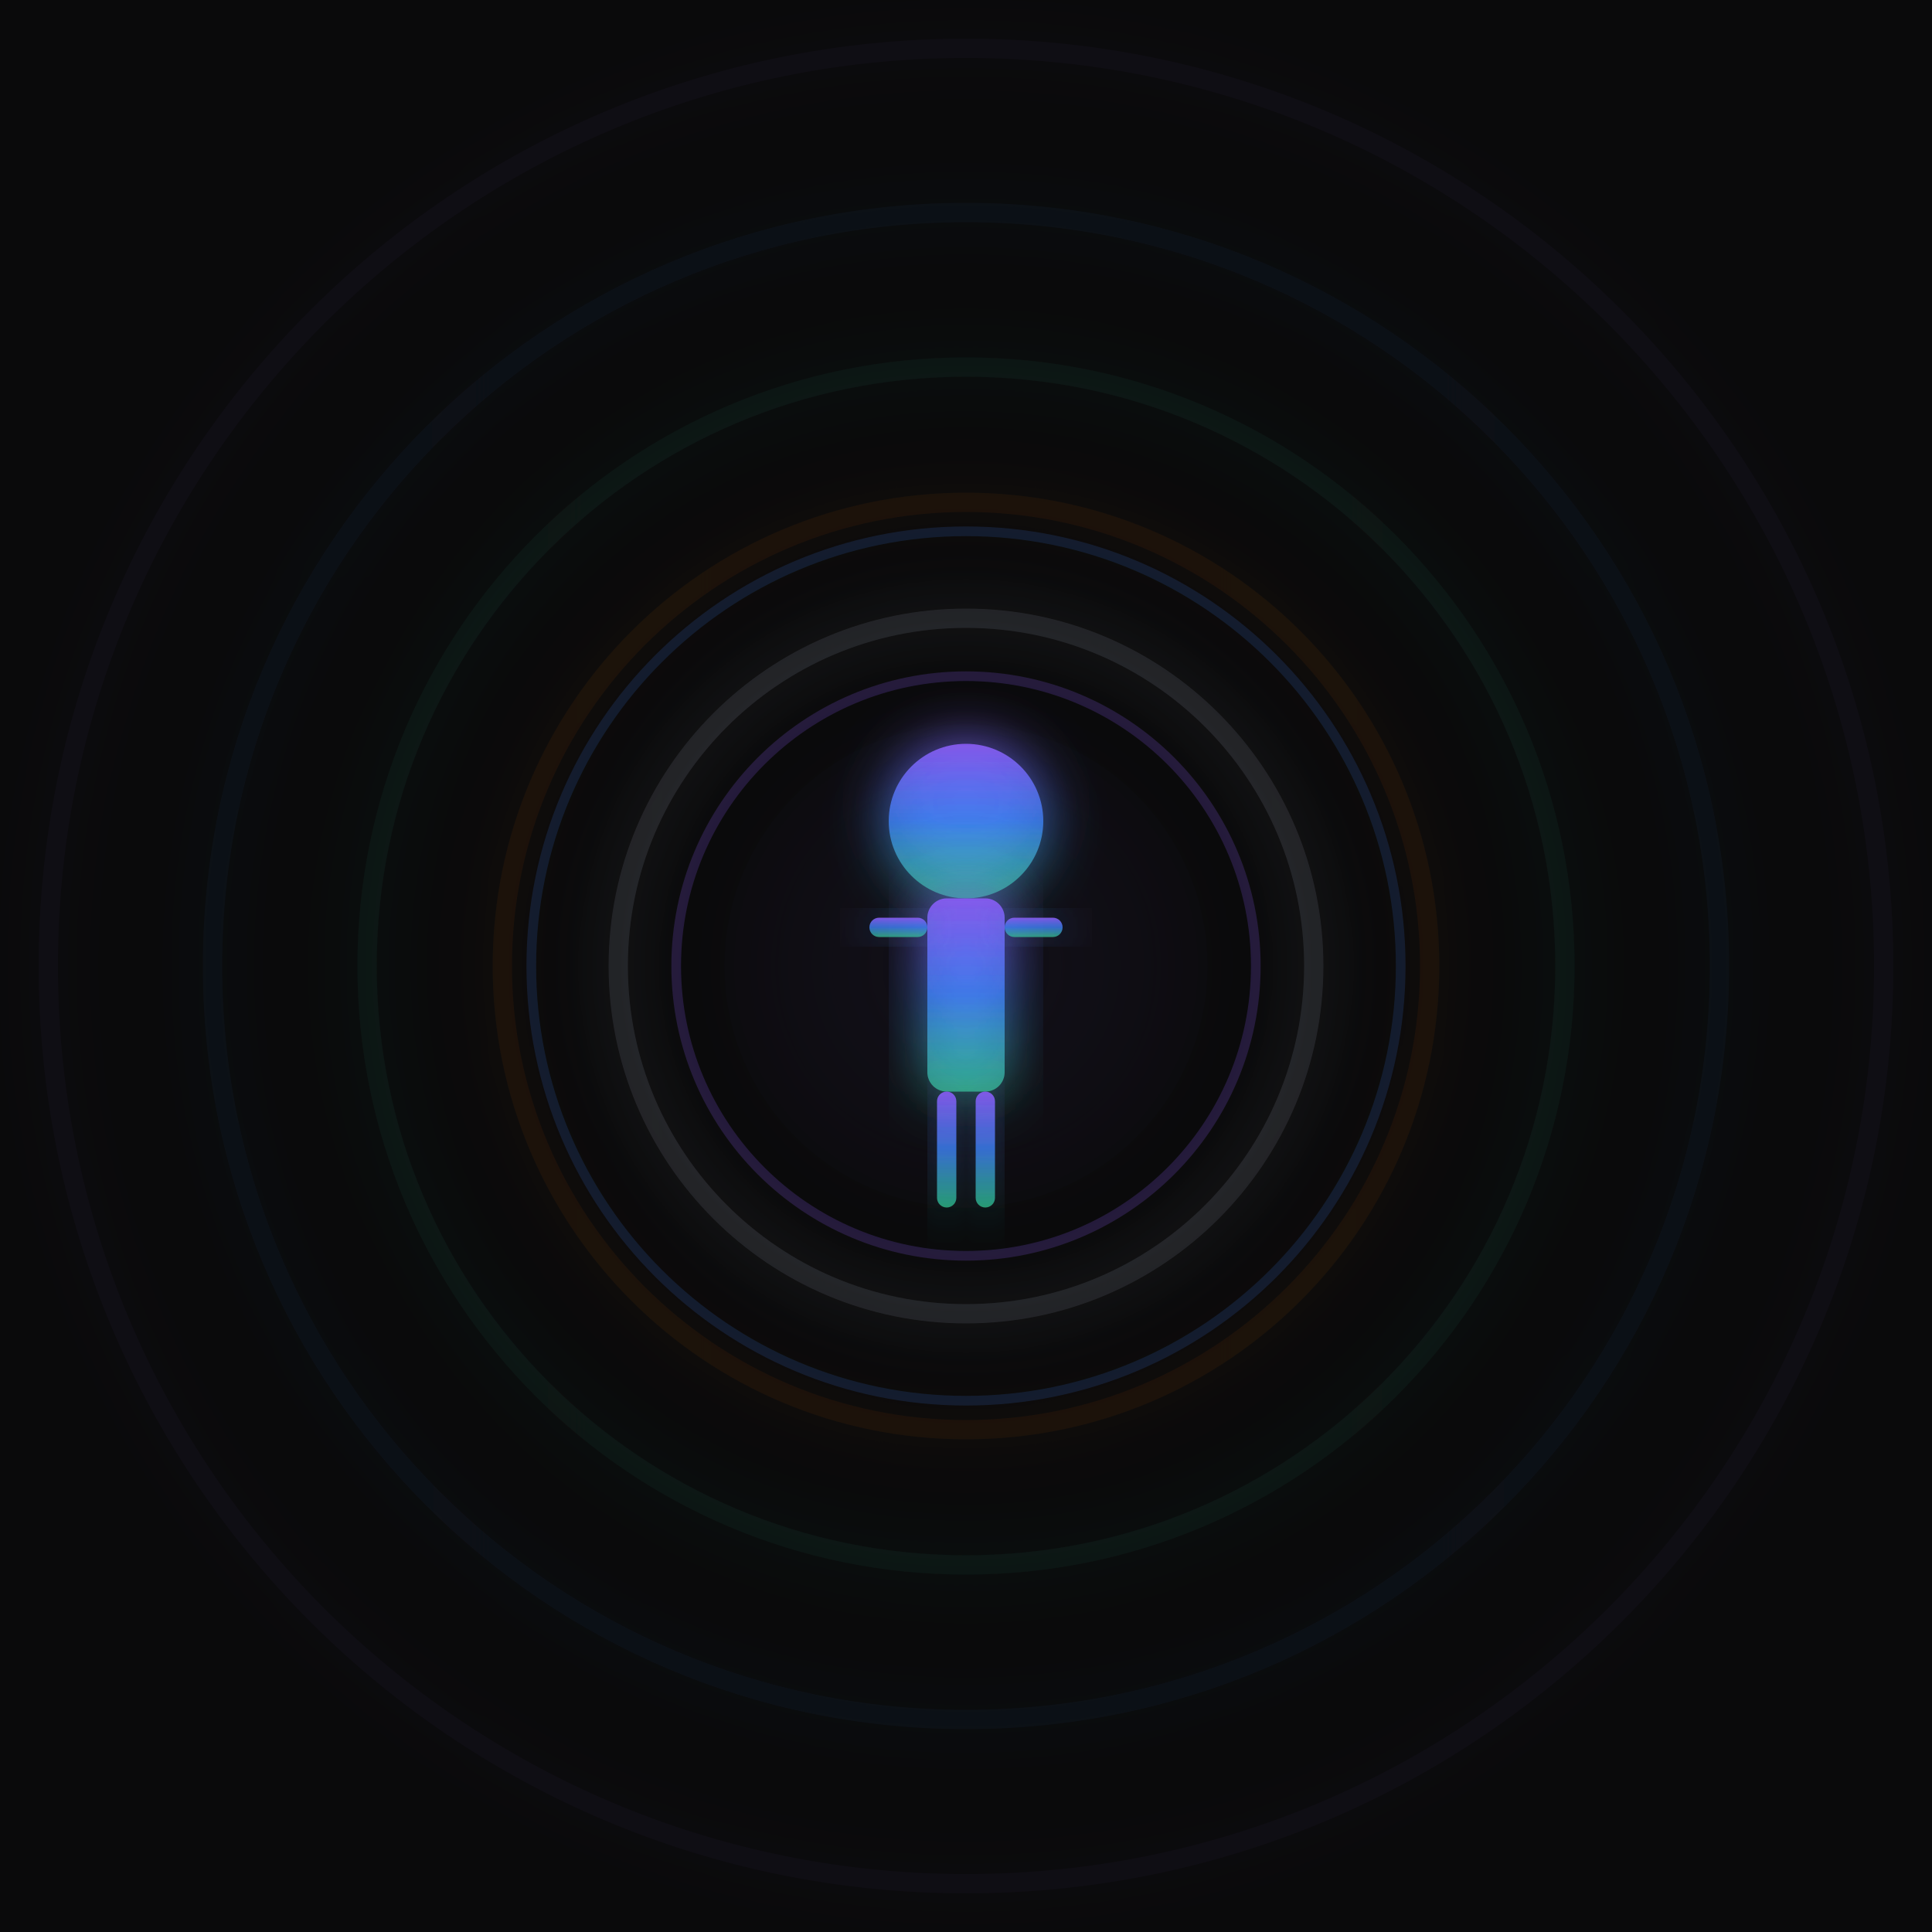
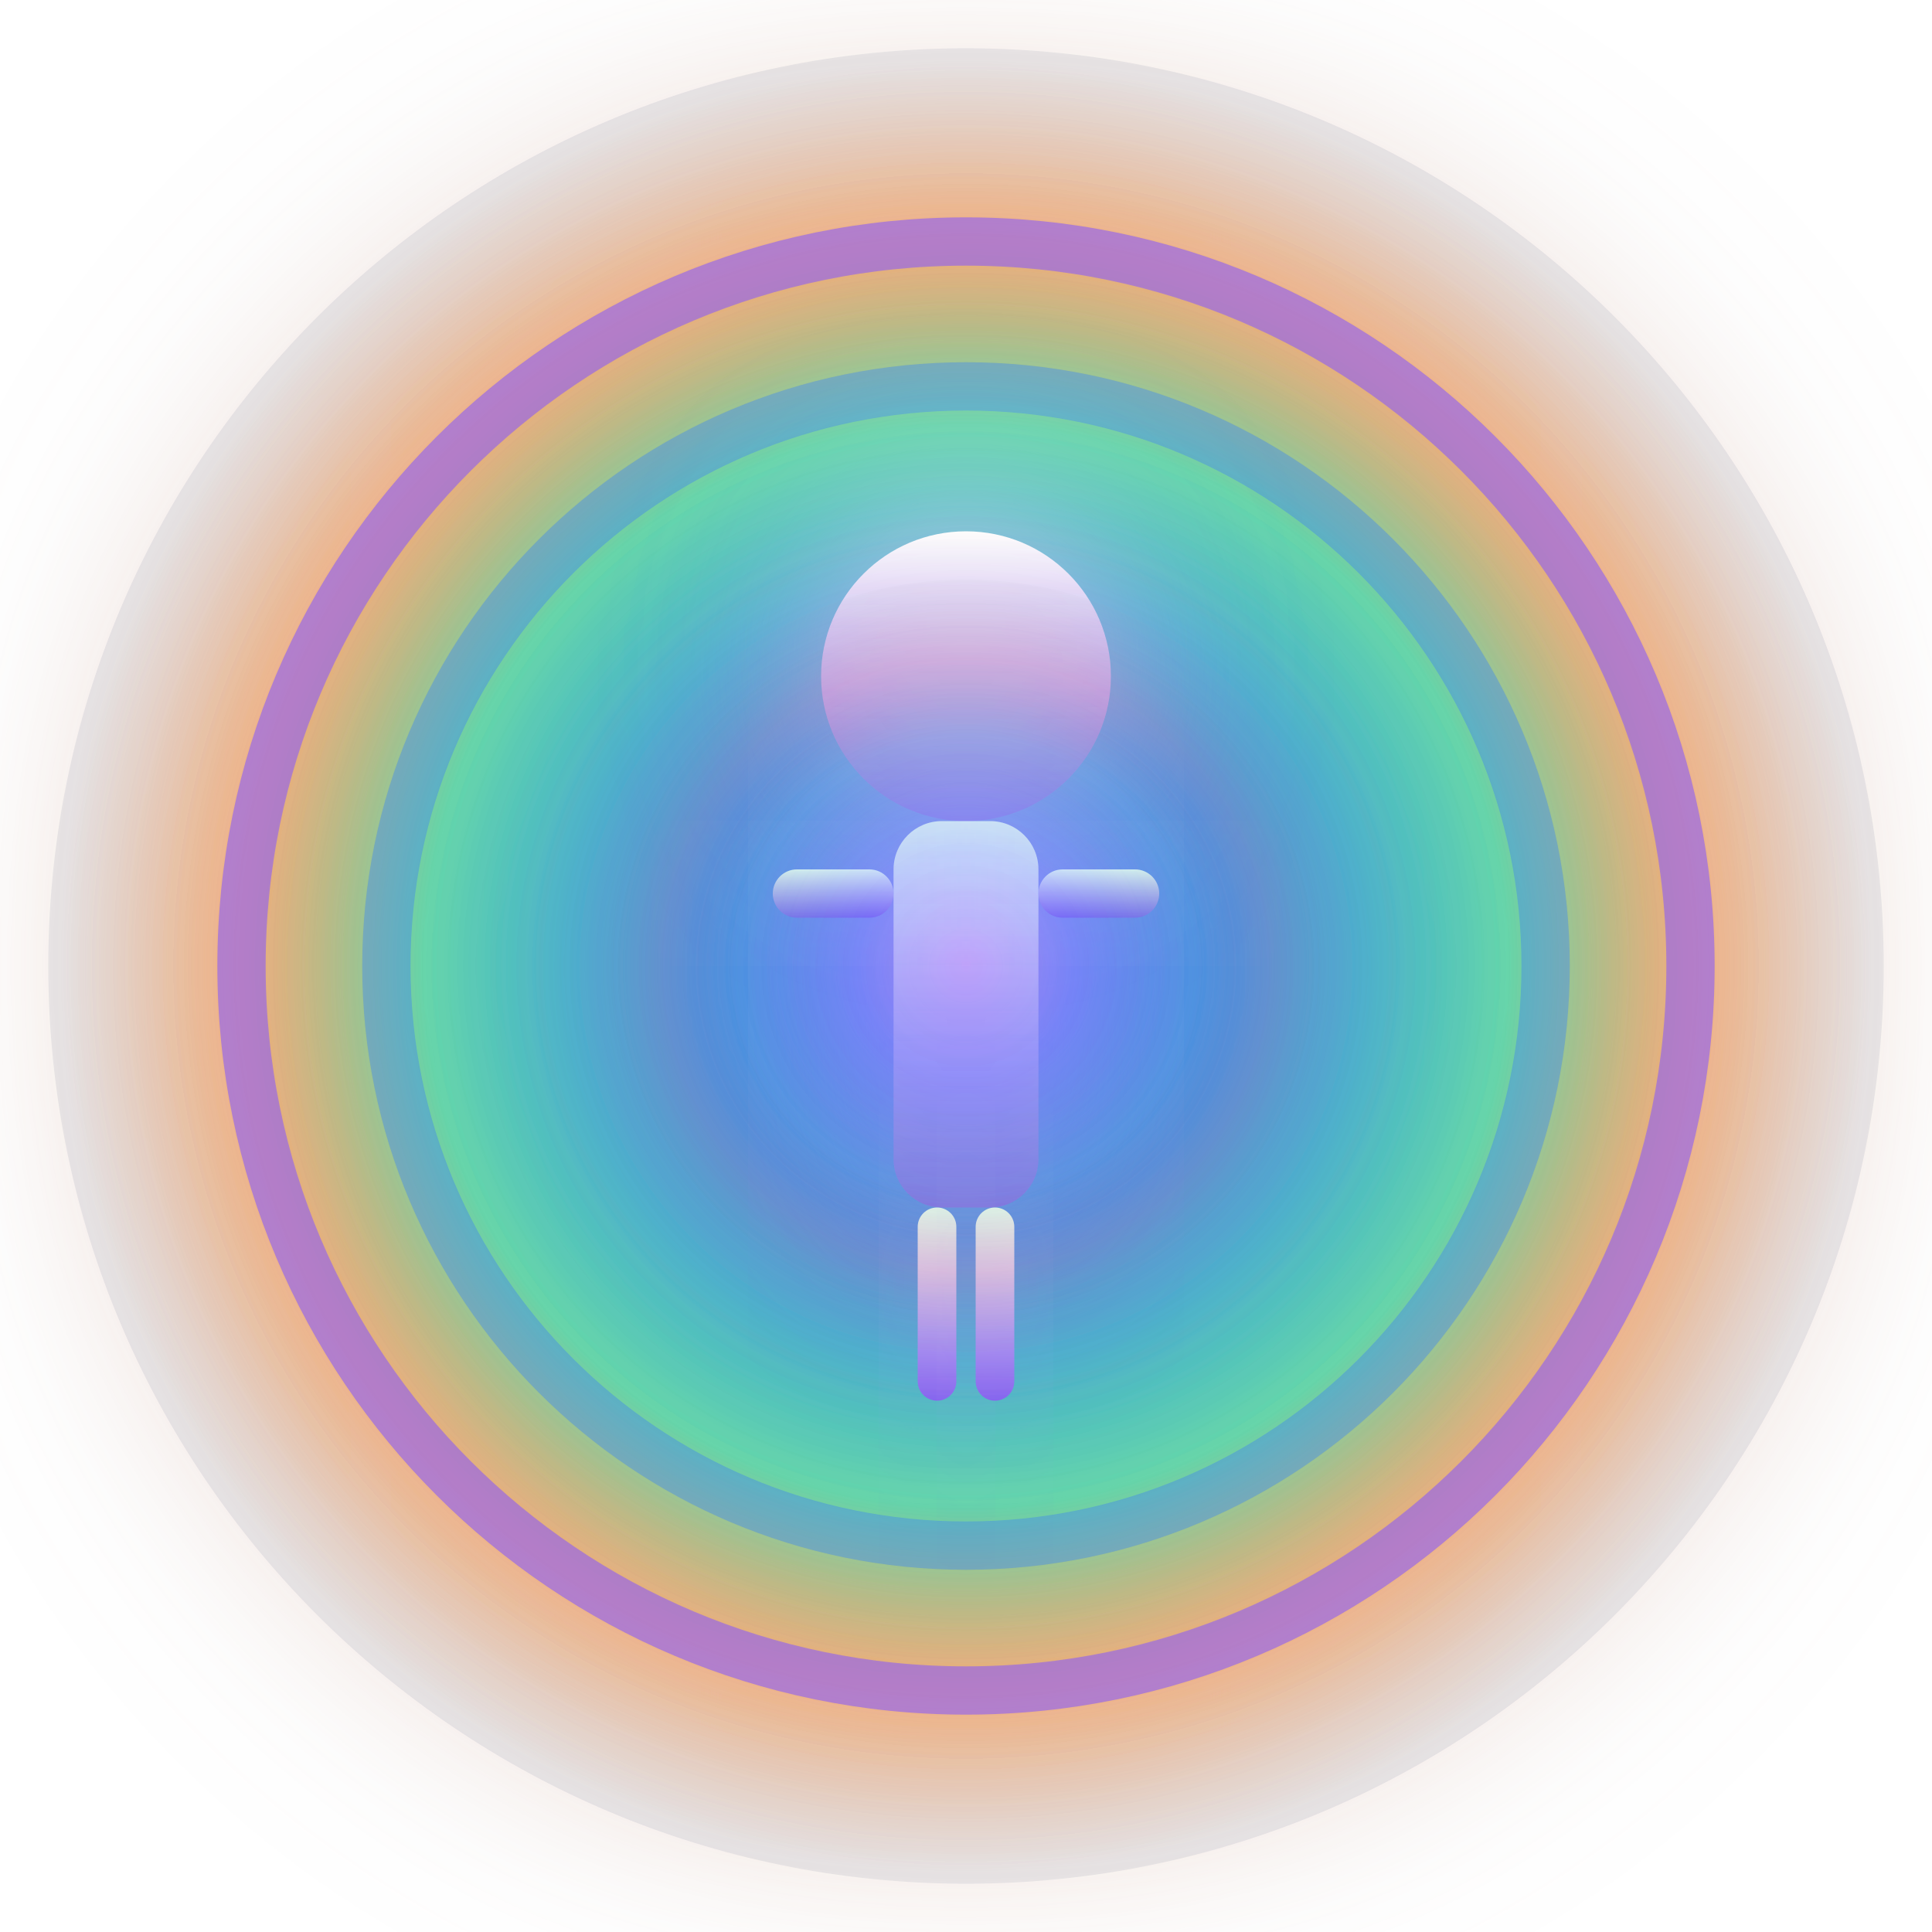
- <svg xmlns="http://www.w3.org/2000/svg" width="200" height="200" viewBox="0 0 200 200">
+ <svg xmlns="http://www.w3.org/2000/svg" width="40" height="40" viewBox="0 0 40 40">
  <defs>
-     <radialGradient id="auraGradient1" cx="50%" cy="50%" r="50%">
-       <stop offset="0%" style="stop-color:#9CA3AF;stop-opacity:0.8" />
+     <radialGradient id="mainAura" cx="50%" cy="50%" r="50%">
+       <stop offset="0%" style="stop-color:#8B5CF6;stop-opacity:1" />
+       <stop offset="30%" style="stop-color:#3B82F6;stop-opacity:0.8" />
+       <stop offset="60%" style="stop-color:#34D399;stop-opacity:0.6" />
+       <stop offset="80%" style="stop-color:#F97316;stop-opacity:0.4" />
      <stop offset="100%" style="stop-color:#9CA3AF;stop-opacity:0.2" />
    </radialGradient>
-     <radialGradient id="auraGradient2" cx="50%" cy="50%" r="50%">
-       <stop offset="0%" style="stop-color:#F97316;stop-opacity:0.7" />
-       <stop offset="100%" style="stop-color:#F97316;stop-opacity:0.1" />
-     </radialGradient>
-     <radialGradient id="auraGradient3" cx="50%" cy="50%" r="50%">
-       <stop offset="0%" style="stop-color:#34D399;stop-opacity:0.6" />
-       <stop offset="100%" style="stop-color:#34D399;stop-opacity:0.1" />
-     </radialGradient>
-     <radialGradient id="auraGradient4" cx="50%" cy="50%" r="50%">
-       <stop offset="0%" style="stop-color:#3B82F6;stop-opacity:0.5" />
-       <stop offset="100%" style="stop-color:#3B82F6;stop-opacity:0.1" />
-     </radialGradient>
-     <radialGradient id="auraGradient5" cx="50%" cy="50%" r="50%">
-       <stop offset="0%" style="stop-color:#8B5CF6;stop-opacity:0.4" />
-       <stop offset="100%" style="stop-color:#8B5CF6;stop-opacity:0.1" />
-     </radialGradient>
-     <linearGradient id="humanGradient" x1="0%" y1="0%" x2="0%" y2="100%">
-       <stop offset="0%" style="stop-color:#8B5CF6;stop-opacity:0.9" />
-       <stop offset="50%" style="stop-color:#3B82F6;stop-opacity:0.8" />
-       <stop offset="100%" style="stop-color:#34D399;stop-opacity:0.7" />
+     <linearGradient id="humanFigure" x1="0%" y1="0%" x2="0%" y2="100%">
+       <stop offset="0%" style="stop-color:#FFFFFF;stop-opacity:1" />
+       <stop offset="100%" style="stop-color:#8B5CF6;stop-opacity:0.9" />
    </linearGradient>
-     <filter id="glow" x="-50%" y="-50%" width="200%" height="200%">
-       <feGaussianBlur stdDeviation="3" result="coloredBlur" />
+     <filter id="strongGlow" x="-100%" y="-100%" width="300%" height="300%">
+       <feGaussianBlur stdDeviation="2" result="coloredBlur" />
      <feMerge>
        <feMergeNode in="coloredBlur" />
        <feMergeNode in="SourceGraphic" />
      </feMerge>
    </filter>
  </defs>
-   <rect width="200" height="200" fill="#0A0A0B" />
-   <circle cx="100" cy="100" r="95" fill="none" stroke="url(#auraGradient5)" stroke-width="2" opacity="0.3" filter="url(#glow)" />
-   <circle cx="100" cy="100" r="78" fill="none" stroke="url(#auraGradient4)" stroke-width="2" opacity="0.4" filter="url(#glow)" />
-   <circle cx="100" cy="100" r="62" fill="none" stroke="url(#auraGradient3)" stroke-width="2" opacity="0.5" filter="url(#glow)" />
-   <circle cx="100" cy="100" r="48" fill="none" stroke="url(#auraGradient2)" stroke-width="2" opacity="0.6" filter="url(#glow)" />
-   <circle cx="100" cy="100" r="36" fill="none" stroke="url(#auraGradient1)" stroke-width="2" opacity="0.7" filter="url(#glow)" />
-   <g transform="translate(100, 100)">
-     <circle cx="0" cy="-15" r="8" fill="url(#humanGradient)" filter="url(#glow)" />
-     <rect x="-4" y="-7" width="8" height="20" rx="2" fill="url(#humanGradient)" filter="url(#glow)" />
-     <rect x="-10" y="-5" width="6" height="2" rx="1" fill="url(#humanGradient)" filter="url(#glow)" />
-     <rect x="4" y="-5" width="6" height="2" rx="1" fill="url(#humanGradient)" filter="url(#glow)" />
-     <rect x="-3" y="13" width="2" height="12" rx="1" fill="url(#humanGradient)" filter="url(#glow)" />
-     <rect x="1" y="13" width="2" height="12" rx="1" fill="url(#humanGradient)" filter="url(#glow)" />
+   <circle cx="20" cy="20" r="19" fill="url(#mainAura)" filter="url(#strongGlow)" />
+   <circle cx="20" cy="20" r="15" fill="none" stroke="#8B5CF6" stroke-width="1" opacity="0.6">
+     <animate attributeName="r" values="15;18;15" dur="2s" repeatCount="indefinite" />
+     <animate attributeName="opacity" values="0.6;0.2;0.6" dur="2s" repeatCount="indefinite" />
+   </circle>
+   <circle cx="20" cy="20" r="12" fill="none" stroke="#3B82F6" stroke-width="1" opacity="0.4">
+     <animate attributeName="r" values="12;14;12" dur="3s" repeatCount="indefinite" />
+     <animate attributeName="opacity" values="0.4;0.1;0.4" dur="3s" repeatCount="indefinite" />
+   </circle>
+   <g transform="translate(20, 20)">
+     <circle cx="0" cy="-6" r="3" fill="url(#humanFigure)" filter="url(#strongGlow)" />
+     <rect x="-1.5" y="-3" width="3" height="8" rx="1" fill="url(#humanFigure)" filter="url(#strongGlow)" />
+     <rect x="-4" y="-2" width="2.5" height="1" rx="0.5" fill="url(#humanFigure)" filter="url(#strongGlow)" />
+     <rect x="1.5" y="-2" width="2.5" height="1" rx="0.5" fill="url(#humanFigure)" filter="url(#strongGlow)" />
+     <rect x="-1" y="5" width="0.8" height="4" rx="0.4" fill="url(#humanFigure)" filter="url(#strongGlow)" />
+     <rect x="0.2" y="5" width="0.8" height="4" rx="0.4" fill="url(#humanFigure)" filter="url(#strongGlow)" />
  </g>
-   <circle cx="100" cy="100" r="25" fill="url(#auraGradient5)" opacity="0.1" filter="url(#glow)" />
-   <circle cx="100" cy="100" r="30" fill="none" stroke="#8B5CF6" stroke-width="1" opacity="0.2">
-     <animate attributeName="r" values="30;40;30" dur="3s" repeatCount="indefinite" />
-     <animate attributeName="opacity" values="0.2;0.05;0.2" dur="3s" repeatCount="indefinite" />
-   </circle>
-   <circle cx="100" cy="100" r="45" fill="none" stroke="#3B82F6" stroke-width="1" opacity="0.15">
-     <animate attributeName="r" values="45;55;45" dur="4s" repeatCount="indefinite" />
-     <animate attributeName="opacity" values="0.15;0.03;0.15" dur="4s" repeatCount="indefinite" />
-   </circle>
+   <circle cx="20" cy="20" r="8" fill="url(#mainAura)" opacity="0.3" filter="url(#strongGlow)" />
</svg>
